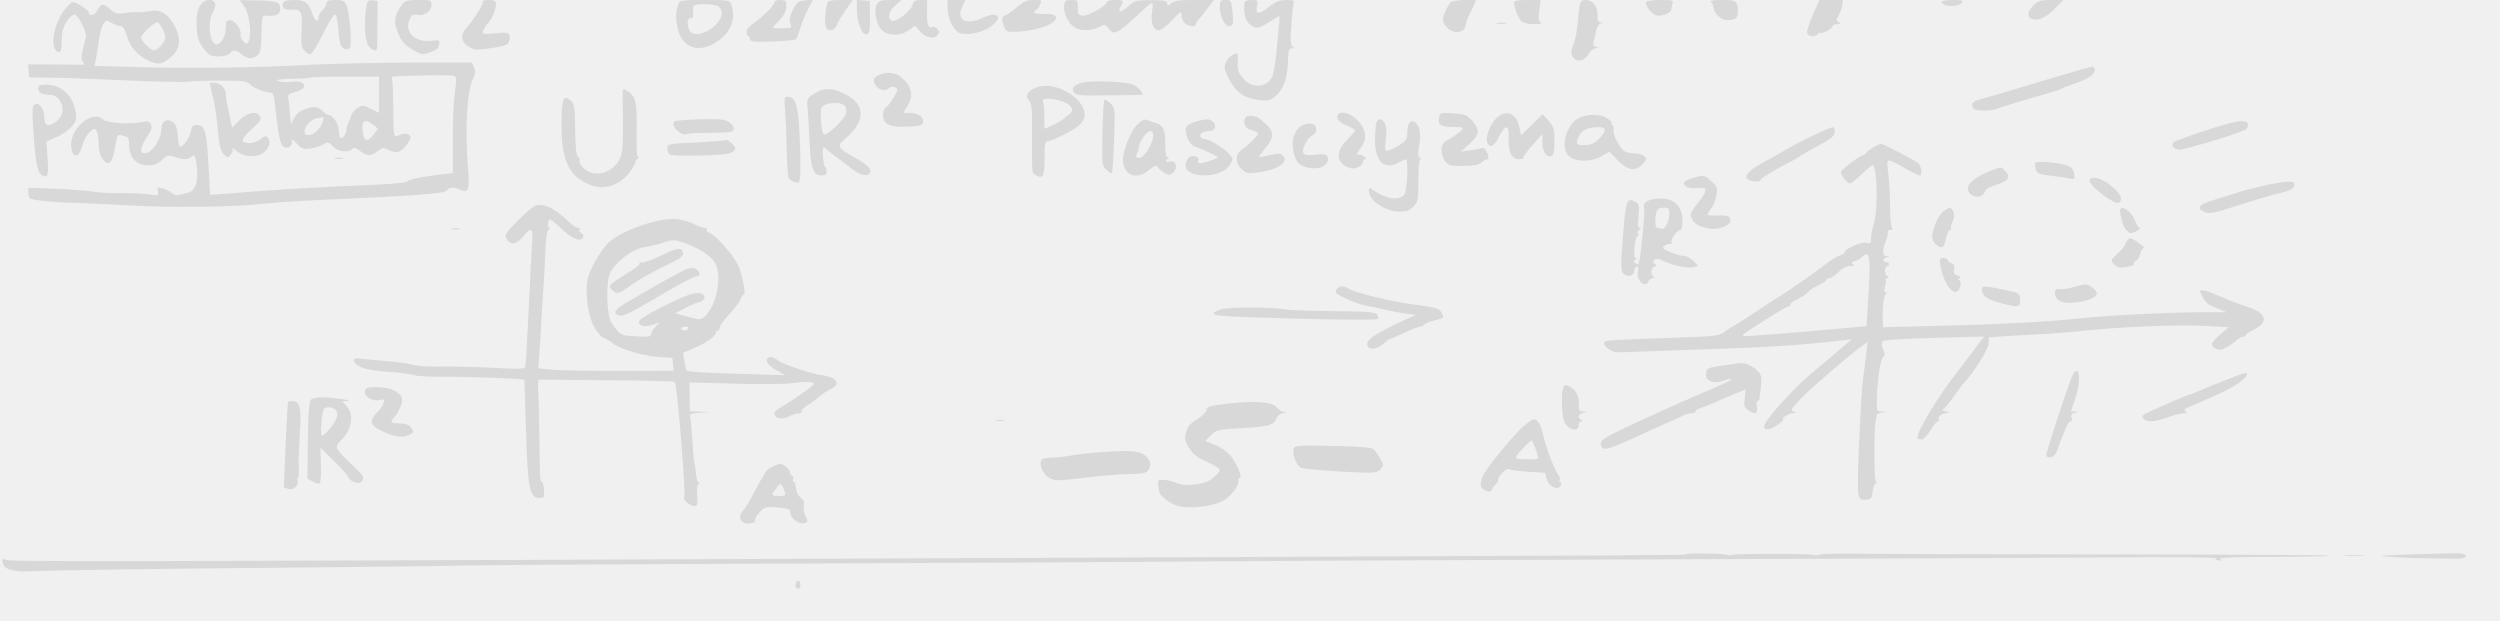
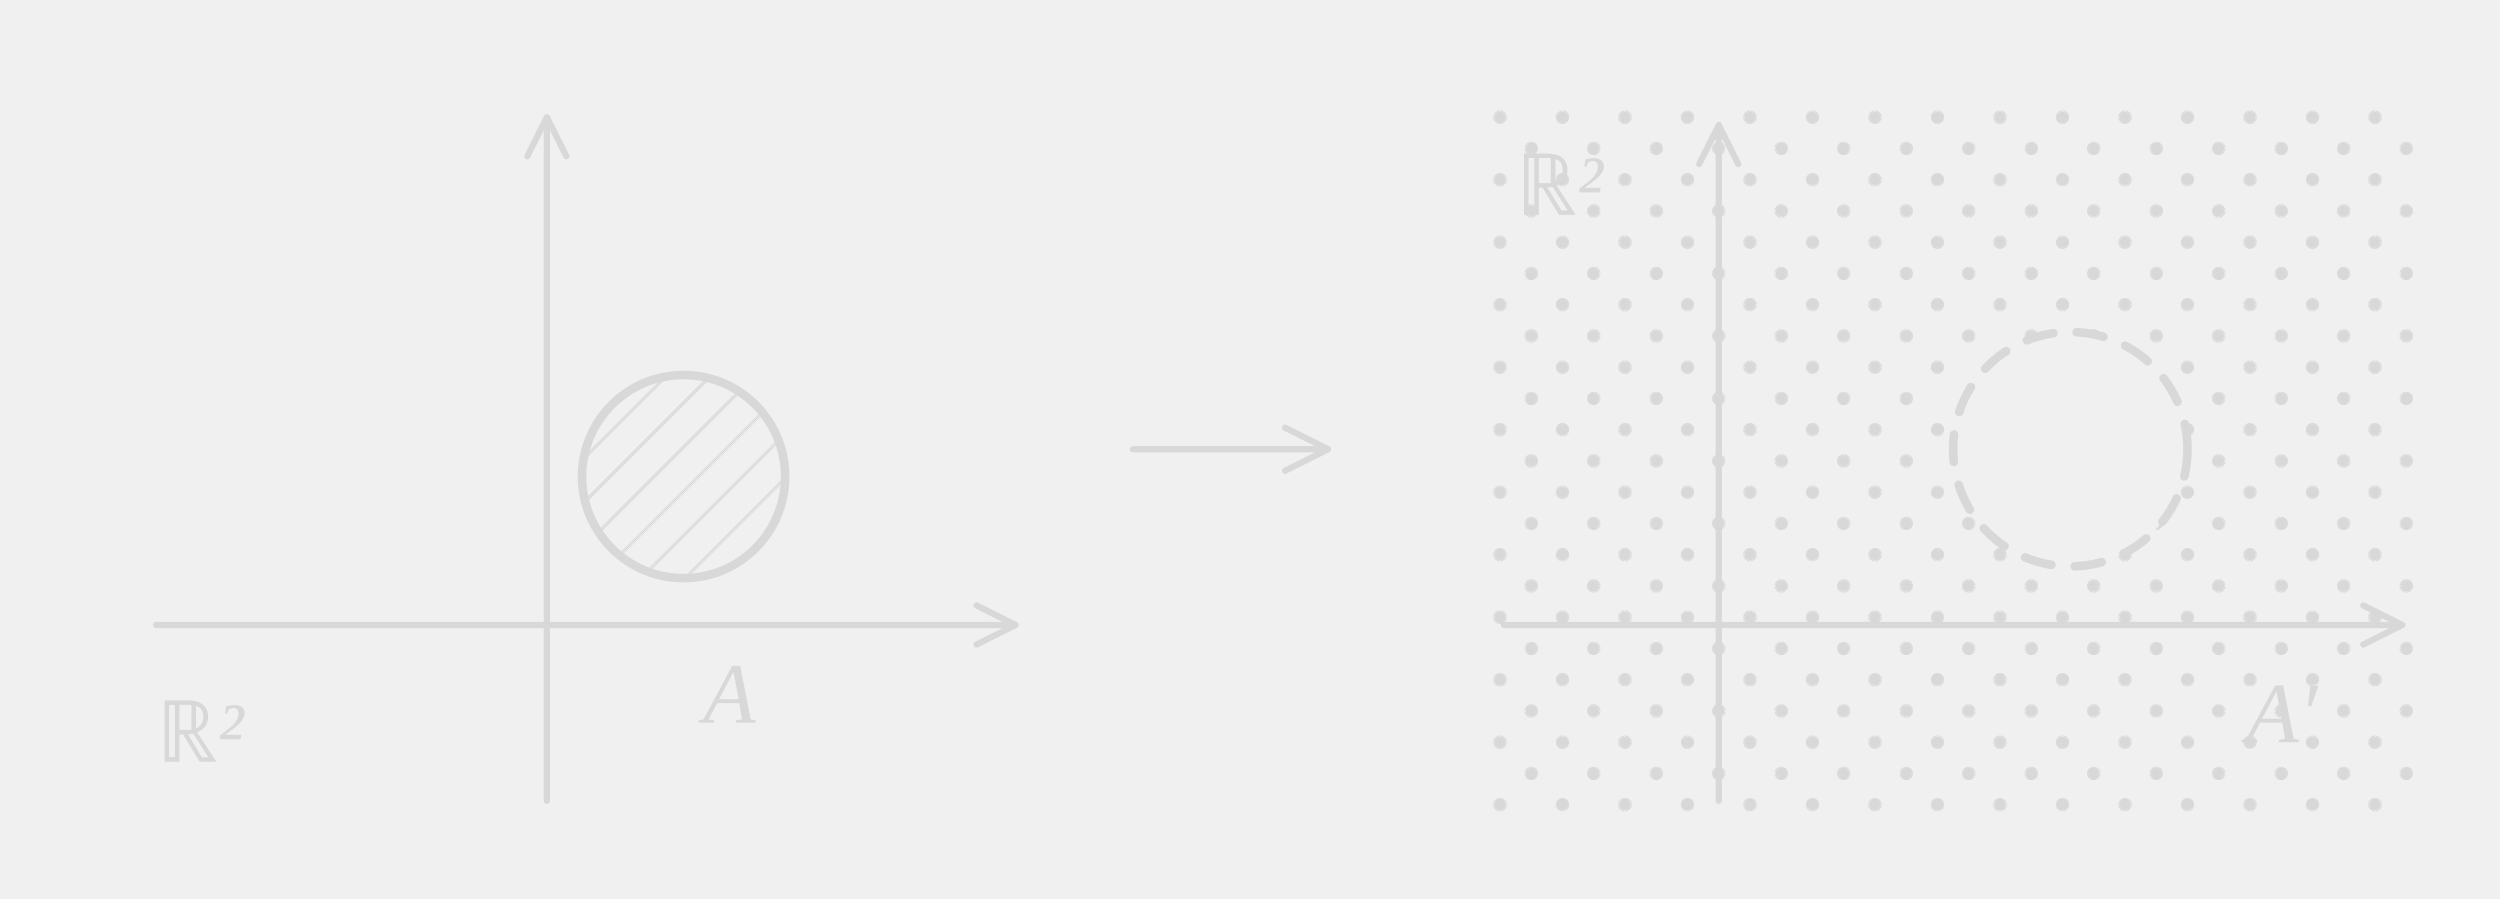
- <svg xmlns="http://www.w3.org/2000/svg" version="1.0" width="1240pt" height="308pt" viewBox="0 0 1240 308" preserveAspectRatio="xMidYMid meet">
-   <style>path{fill:#d8d8d8}@media(prefers-color-scheme:light){path{fill:#1a1a1a}}</style>
-   <g transform="translate(0,308) scale(0.1,-0.1)" class="ink" stroke="none">
-     <path d="M993 3053 c-12 -18 -18 -46 -18 -83 0 -71 9 -101 41 -139 21 -26 33 -31 69 -31 26 0 47 6 55 15 16 20 30 19 60 -5 30 -23 50 -25 75 -6 16 12 20 28 22 107 2 92 2 94 25 91 43 -5 68 7 68 32 0 36 -17 42 -113 44 l-88 1 23 -31 c25 -35 38 -142 21 -173 -9 -16 -11 -16 -27 1 -10 9 -15 25 -13 35 6 24 -29 69 -54 69 -15 0 -19 -7 -19 -38 0 -41 -23 -82 -46 -82 -34 0 -46 111 -18 160 10 15 14 35 11 44 -10 26 -54 20 -74 -11z" />
-     <path d="M1404 3065 c-9 -24 6 -36 42 -33 48 3 56 -13 50 -104 -4 -64 -2 -80 13 -99 10 -12 24 -20 32 -17 8 3 36 49 62 102 27 54 53 96 59 94 6 -2 12 -26 14 -53 7 -91 13 -112 35 -118 13 -3 22 0 26 10 9 23 -4 176 -18 206 -11 23 -18 27 -56 27 -32 0 -43 -4 -43 -15 0 -8 -9 -24 -20 -35 -11 -11 -20 -26 -20 -34 0 -31 -17 -23 -29 12 -21 59 -38 72 -93 72 -33 0 -50 -5 -54 -15z" />
-     <path d="M1818 3053 c-13 -74 -9 -172 8 -197 17 -27 43 -35 45 -13 0 6 1 62 1 122 l1 110 -25 3 c-21 3 -26 -2 -30 -25z" />
-     <path d="M1999 3063 c-45 -56 -50 -97 -19 -161 14 -28 35 -50 66 -68 45 -26 48 -27 88 -13 30 10 42 20 44 38 4 22 1 24 -35 19 -81 -11 -138 41 -113 102 11 27 17 31 40 26 35 -7 70 18 70 50 0 23 -3 24 -63 24 -49 0 -67 -4 -78 -17z" />
-     <path d="M2394 3071 c6 -9 -39 -81 -78 -126 -35 -38 -31 -73 11 -98 29 -16 38 -17 113 -5 70 11 82 16 86 35 10 39 -3 46 -72 38 -59 -6 -63 -5 -58 12 4 10 15 27 25 38 21 23 39 68 39 96 0 15 -7 19 -36 19 -19 0 -33 -4 -30 -9z" />
-     <path d="M3365 3061 c-14 -44 -15 -69 -4 -119 23 -113 127 -134 225 -45 48 43 63 105 39 166 -6 15 -22 17 -130 17 -113 0 -124 -2 -130 -19z m196 -11 c10 -6 19 -21 19 -33 0 -69 -131 -141 -160 -88 -15 30 -12 61 6 61 12 0 15 7 12 30 -2 16 0 32 6 34 21 9 98 6 117 -4z" />
-     <path d="M3840 3067 c0 -15 -59 -73 -107 -106 -19 -13 -31 -29 -30 -41 1 -11 5 -20 9 -20 4 0 8 -7 8 -15 0 -12 19 -14 111 -11 60 2 114 7 118 12 4 5 13 29 20 54 8 25 25 67 38 93 l25 48 -39 -3 c-34 -3 -40 -8 -60 -46 -16 -33 -20 -50 -13 -68 9 -23 8 -24 -42 -24 -51 0 -51 0 -32 19 40 39 54 62 54 91 0 27 -3 30 -30 30 -18 0 -30 -5 -30 -13z" />
-     <path d="M4107 3073 c-10 -16 -19 -102 -12 -122 9 -30 43 -27 56 6 5 15 26 49 45 75 l34 48 -59 0 c-33 0 -62 -3 -64 -7z" />
-     <path d="M4250 3032 c0 -57 24 -122 44 -122 19 0 22 13 21 95 l-1 70 -32 3 -32 3 0 -49z" />
-     <path d="M4349 3059 c-17 -32 -3 -102 26 -129 32 -30 93 -29 134 1 l30 22 21 -25 c25 -33 68 -44 88 -24 13 13 13 18 2 31 -7 9 -19 14 -26 11 -20 -8 -27 11 -26 75 l1 59 -33 0 c-28 0 -35 -5 -40 -25 -8 -30 -81 -86 -102 -78 -24 9 -16 50 17 77 l31 26 -56 0 c-46 0 -57 -4 -67 -21z" />
-     <path d="M4700 3040 c0 -43 22 -96 49 -118 27 -21 110 -10 159 22 74 50 45 85 -38 46 -80 -38 -130 -7 -96 60 l14 30 -44 0 -44 0 0 -40z" />
-     <path d="M5045 3045 c-22 -19 -48 -38 -59 -41 -14 -5 -17 -12 -12 -37 4 -17 12 -35 19 -40 17 -12 123 -1 179 18 87 30 89 71 3 66 -26 -1 -45 2 -45 9 0 5 4 10 8 10 5 0 14 11 20 25 11 25 11 25 -31 25 -34 0 -50 -7 -82 -35z" />
-     <path d="M5278 3053 c-4 -34 17 -82 46 -105 26 -22 88 -23 128 -2 28 15 31 14 45 -5 26 -38 42 -32 143 62 84 78 82 78 74 20 -7 -57 6 -93 35 -93 10 0 39 22 65 50 41 44 46 47 46 25 0 -13 7 -31 16 -39 16 -17 54 -22 54 -8 0 5 8 17 18 28 9 10 30 36 45 57 l28 37 -97 0 c-77 0 -101 -4 -116 -17 -16 -14 -18 -14 -18 0 0 13 -14 16 -80 16 -75 0 -82 -1 -115 -31 -38 -33 -54 -33 -36 0 16 30 15 32 -29 32 -22 0 -40 -5 -40 -10 0 -18 -94 -71 -120 -68 -22 3 -25 8 -24 41 1 35 0 37 -32 37 -28 0 -33 -4 -36 -27z" />
-     <path d="M6050 3045 c0 -43 25 -95 45 -95 21 0 24 12 18 73 -6 55 -7 57 -34 57 -26 0 -29 -3 -29 -35z" />
-     <path d="M6177 3073 c-10 -9 -8 -58 3 -87 5 -15 21 -31 35 -38 21 -10 32 -7 76 20 27 18 52 32 54 32 2 0 2 -19 -1 -42 -2 -24 -8 -86 -13 -138 -5 -52 -15 -107 -21 -121 -25 -56 -101 -59 -145 -7 -25 29 -29 46 -25 101 1 26 0 27 -24 16 -13 -6 -30 -24 -36 -39 -10 -24 -8 -35 13 -76 36 -72 79 -102 155 -111 39 -4 52 -1 75 17 43 34 65 95 66 188 1 42 4 52 19 52 13 0 14 2 3 9 -10 7 -12 28 -6 102 3 52 9 102 11 112 5 14 -1 17 -36 17 -32 0 -52 -8 -87 -35 -51 -39 -67 -37 -58 6 6 27 4 29 -23 29 -16 0 -32 -3 -35 -7z" />
-     <path d="M7193 3068 c-44 -72 -46 -98 -10 -130 34 -30 87 -18 87 20 0 8 11 36 25 64 14 27 25 52 25 54 0 11 -120 3 -127 -8z" />
-     <path d="M7510 3066 c0 -25 23 -81 38 -93 9 -7 36 -13 61 -13 30 0 41 3 32 9 -10 6 -11 21 -6 60 l7 51 -66 0 c-49 0 -66 -4 -66 -14z" />
-     <path d="M7836 3058 c-3 -13 -7 -53 -10 -89 -3 -36 -12 -84 -21 -107 -13 -31 -14 -45 -5 -61 17 -32 57 -27 78 9 9 16 26 30 37 31 18 1 18 2 2 6 -14 4 -17 11 -13 26 4 12 9 36 13 54 3 18 13 34 22 36 15 4 15 5 -1 6 -12 1 -16 10 -15 39 2 42 -22 72 -59 72 -16 0 -25 -7 -28 -22z" />
-     <path d="M8165 3070 c-9 -14 26 -59 50 -66 28 -7 75 12 75 30 0 8 3 21 6 30 5 14 -4 16 -59 16 -36 0 -69 -4 -72 -10z" />
-     <path d="M8488 3068 c7 -7 12 -20 12 -30 0 -24 39 -58 66 -58 39 0 54 11 54 40 0 55 -7 60 -78 60 -51 0 -63 -3 -54 -12z" />
-     <path d="M8991 3005 c-18 -41 -31 -82 -27 -90 7 -18 37 -20 54 -3 7 7 12 9 12 5 0 -4 14 -1 30 8 17 9 30 20 30 25 0 6 10 10 23 10 18 0 19 2 7 10 -13 8 -13 13 -1 31 7 12 15 35 18 51 l4 28 -59 0 -58 0 -33 -75z" />
-     <path d="M9630 3071 c0 -24 81 -29 100 -6 11 13 5 15 -44 15 -31 0 -56 -4 -56 -9z" />
-     <path d="M10086 3054 c-33 -34 -34 -62 -2 -70 30 -7 71 14 115 60 l35 36 -61 0 c-52 0 -64 -4 -87 -26z" />
-     <path d="M322 3034 c-58 -71 -78 -203 -31 -212 11 -2 14 10 15 55 0 44 6 67 24 96 14 20 32 36 40 35 20 -4 61 -87 56 -113 -3 -11 -10 -40 -16 -64 -8 -32 -8 -47 1 -57 6 -8 8 -14 3 -15 -5 0 -69 0 -142 1 l-133 1 3 -32 3 -33 100 -1 c55 0 219 -7 364 -13 146 -7 292 -10 325 -7 34 3 112 6 175 5 100 0 117 -3 133 -20 16 -17 75 -40 105 -40 7 0 14 -23 17 -57 15 -146 25 -198 42 -210 22 -16 48 2 41 29 -4 12 4 8 24 -13 27 -29 33 -31 72 -25 23 4 52 13 63 21 19 12 24 11 45 -11 24 -26 76 -33 96 -13 9 9 19 6 39 -10 33 -26 54 -27 87 -1 24 19 29 20 55 6 39 -20 63 -12 92 30 20 30 21 37 9 45 -14 9 -28 8 -61 -6 -15 -6 -17 6 -17 135 -1 78 -4 146 -7 151 -7 11 -8 11 161 15 77 2 145 0 151 -4 8 -5 8 -29 0 -82 -6 -41 -11 -148 -10 -237 l0 -162 -55 -6 c-97 -11 -165 -25 -171 -35 -3 -5 -64 -12 -135 -15 -234 -10 -508 -25 -630 -35 -66 -6 -141 -12 -167 -13 l-46 -4 -6 111 c-10 204 -18 236 -61 236 -18 0 -24 -7 -29 -33 -7 -35 -41 -81 -55 -73 -4 3 -8 27 -9 53 -2 35 -8 53 -23 65 -29 25 -59 8 -59 -33 0 -51 -47 -119 -82 -119 -27 0 -22 30 11 81 23 34 27 47 19 62 -8 15 -16 18 -41 12 -60 -13 -176 -6 -195 12 -57 54 -174 -53 -158 -142 10 -53 39 -47 54 12 11 41 42 83 62 83 11 0 20 -38 20 -85 0 -46 29 -91 52 -82 8 3 19 25 23 49 18 98 15 93 50 84 21 -5 25 -12 25 -41 0 -66 35 -104 95 -105 30 0 48 7 69 27 26 24 31 25 60 15 41 -15 69 -15 84 0 17 17 23 7 29 -56 7 -70 -9 -114 -46 -122 -14 -3 -34 -8 -44 -11 -10 -3 -26 2 -35 10 -9 9 -30 19 -46 23 -27 6 -29 5 -23 -15 5 -22 4 -22 -46 -15 -29 4 -90 7 -137 6 -47 -1 -110 2 -140 8 -30 5 -115 11 -187 14 l-133 5 0 -24 c0 -13 4 -26 8 -29 16 -9 110 -19 207 -22 55 -1 188 -7 295 -13 199 -12 525 -8 653 8 40 5 185 15 322 21 451 20 579 30 591 45 14 18 34 19 69 3 38 -17 45 1 37 97 -16 206 -7 388 24 453 12 27 14 40 5 58 l-11 24 -302 0 c-167 -1 -391 -6 -498 -11 -264 -15 -590 -19 -853 -12 l-219 6 6 26 c4 14 10 56 15 94 5 37 15 75 22 85 7 9 14 18 15 20 0 1 14 -4 30 -13 16 -8 36 -15 44 -15 10 0 20 -16 28 -44 15 -56 51 -99 107 -126 50 -24 69 -21 114 18 43 37 50 86 21 146 -30 62 -70 90 -118 82 -33 -6 -57 -8 -94 -6 -7 0 -29 -3 -48 -6 -29 -5 -40 -1 -64 21 -33 30 -46 29 -64 -8 -12 -24 -42 -29 -42 -7 0 10 -63 50 -78 50 -6 0 -24 -16 -40 -36z m483 -94 c8 -16 15 -37 15 -46 0 -21 -38 -64 -56 -64 -17 0 -64 47 -64 64 0 15 65 76 80 76 5 0 16 -13 25 -30z m1075 -330 l0 -90 -41 20 c-38 20 -42 20 -65 5 -14 -9 -27 -24 -30 -33 -3 -9 -11 -28 -17 -42 -6 -14 -10 -29 -9 -33 4 -15 -19 -48 -29 -42 -5 4 -9 21 -9 40 0 32 -30 75 -52 75 -4 0 -17 9 -28 20 -24 24 -48 25 -96 5 -22 -9 -39 -26 -48 -46 -13 -31 -13 -31 -18 32 -3 35 -7 70 -9 78 -3 10 9 18 34 24 72 18 56 62 -18 51 -22 -3 -51 -1 -64 4 -18 6 -1 9 65 11 48 1 90 4 93 6 2 3 80 5 173 5 l168 0 0 -90z m-282 -140 c-11 -33 -43 -60 -70 -60 -42 0 -3 75 42 83 14 2 28 5 32 6 4 0 2 -13 -4 -29z m253 -9 l24 -19 -21 -29 c-29 -38 -48 -36 -54 7 -10 62 7 76 51 41z" />
-     <path d="M7428 2963 c12 -2 30 -2 40 0 9 3 -1 5 -23 4 -22 0 -30 -2 -17 -4z" />
-     <path d="M10215 2704 c-214 -65 -301 -91 -373 -111 -53 -14 -62 -20 -60 -38 2 -16 12 -21 47 -23 24 -2 56 1 70 7 24 9 178 56 276 83 22 7 45 15 50 18 6 4 28 13 50 20 72 23 115 49 115 70 0 11 -6 20 -12 19 -7 0 -80 -20 -163 -45z" />
-     <path d="M4364 2710 c-30 -12 -37 -26 -24 -49 13 -24 48 -37 63 -22 17 17 47 13 47 -6 0 -16 -47 -85 -62 -91 -4 -2 -8 -17 -8 -33 0 -45 33 -61 121 -57 64 3 74 6 77 22 5 26 -24 46 -65 46 l-33 0 20 33 c33 53 24 97 -29 143 -27 24 -69 30 -107 14z" />
-     <path d="M5372 2671 c-46 -12 -60 -27 -46 -49 10 -15 29 -17 170 -15 87 1 162 2 167 3 15 0 -17 39 -42 50 -32 15 -205 22 -249 11z" />
-     <path d="M1040 2665 c0 -2 7 -30 15 -62 9 -32 20 -105 25 -163 8 -84 14 -108 30 -125 21 -20 21 -20 35 -1 8 10 12 24 8 30 -3 6 6 0 20 -13 34 -31 106 -34 137 -6 26 24 34 53 20 70 -11 13 -16 12 -37 -5 -28 -22 -78 -27 -89 -9 -4 7 14 31 44 58 42 38 50 49 41 64 -17 29 -59 21 -101 -19 l-37 -37 -6 29 c-3 16 -10 48 -15 72 -6 23 -10 53 -10 66 0 28 -29 56 -58 56 -12 0 -22 -2 -22 -5z" />
-     <path d="M190 2641 c0 -21 19 -31 56 -31 61 0 88 -90 38 -129 -43 -34 -64 -28 -64 17 0 44 -26 77 -49 63 -11 -7 -12 -30 -7 -107 11 -171 20 -225 40 -240 32 -23 39 -6 32 81 l-6 83 49 21 c27 11 61 35 76 53 23 27 26 38 20 72 -12 81 -71 136 -144 136 -34 0 -41 -3 -41 -19z" />
-     <path d="M5142 2647 c-45 -17 -59 -43 -38 -66 14 -15 16 -43 15 -172 -1 -199 -2 -187 22 -200 33 -17 40 0 40 90 0 64 3 81 14 81 24 0 129 52 158 79 16 15 27 35 27 51 0 86 -148 170 -238 137z m133 -72 c44 -18 55 -43 29 -62 -10 -7 -27 -20 -36 -28 -10 -8 -34 -21 -53 -29 l-35 -15 0 59 c0 32 -3 65 -6 74 -5 13 1 16 30 16 20 0 52 -7 71 -15z" />
-     <path d="M3089 2629 c-1 -8 -1 -77 1 -154 1 -106 -2 -149 -13 -176 -32 -77 -127 -105 -181 -54 -16 14 -25 32 -22 40 2 7 0 15 -7 18 -8 2 -13 43 -14 133 -2 119 -4 130 -24 147 -36 29 -43 8 -44 -121 0 -183 38 -260 148 -301 69 -26 148 3 196 73 18 25 28 46 24 46 -4 0 -1 5 7 10 8 5 11 10 5 10 -6 0 -9 49 -7 132 2 142 -4 168 -45 196 -19 12 -23 12 -24 1z" />
-     <path d="M4075 2633 c-11 -3 -32 -14 -48 -25 -23 -17 -26 -25 -22 -56 2 -20 7 -95 10 -167 6 -142 17 -175 60 -175 18 0 25 5 25 19 0 11 -4 22 -9 25 -8 5 -14 96 -6 96 2 0 10 -6 17 -12 7 -7 34 -29 61 -48 26 -19 57 -43 69 -53 28 -22 67 -32 79 -20 18 18 -3 43 -66 78 -93 52 -97 60 -52 98 103 87 101 171 -5 222 -51 24 -72 28 -113 18z m115 -78 c7 -8 10 -25 6 -38 -7 -29 -92 -110 -109 -104 -7 2 -13 30 -15 70 -3 62 -1 68 20 77 36 14 84 12 98 -5z" />
-     <path d="M3894 2533 c3 -38 7 -124 8 -193 1 -69 5 -132 10 -141 8 -18 45 -32 52 -20 8 12 8 120 1 250 -7 131 -20 170 -59 171 -16 0 -17 -6 -12 -67z" />
-     <path d="M5477 2583 c-3 -5 -7 -79 -9 -166 -3 -150 -2 -157 19 -179 12 -12 25 -19 28 -16 3 3 8 77 11 165 5 158 5 159 -20 182 -13 12 -26 19 -29 14z" />
-     <path d="M6636 2511 c-12 -18 6 -39 45 -54 21 -8 39 -19 39 -24 0 -5 -18 -26 -40 -48 -59 -60 -52 -118 17 -139 24 -8 63 12 63 31 0 7 5 13 12 13 6 0 3 6 -7 14 -11 8 -23 12 -27 10 -14 -9 -8 6 13 36 28 37 27 72 -2 115 -32 46 -97 73 -113 46z" />
-     <path d="M7138 2497 c-7 -37 8 -47 70 -47 48 0 53 -2 42 -16 -8 -8 -33 -27 -57 -41 -37 -21 -43 -30 -43 -58 0 -18 8 -43 19 -56 16 -20 27 -23 90 -22 51 1 78 6 90 17 10 9 22 16 28 16 8 0 8 9 0 30 -6 17 -17 28 -23 26 -6 -2 -33 -8 -60 -11 l-49 -7 43 37 c50 44 54 72 13 117 -25 28 -35 32 -93 36 -63 4 -65 3 -70 -21z" />
-     <path d="M7420 2492 c-29 -29 -53 -93 -44 -117 13 -32 34 -23 57 23 35 69 53 67 50 -6 -2 -69 15 -102 53 -102 14 0 23 4 20 8 -2 4 18 32 45 62 l49 55 0 -42 c0 -45 21 -76 45 -67 11 5 15 23 15 74 0 60 -3 71 -29 101 l-30 33 -52 -52 c-28 -29 -53 -52 -54 -52 -1 0 -5 15 -8 34 -12 75 -67 97 -117 48z" />
-     <path d="M6180 2500 c-6 -4 -10 -18 -8 -31 2 -17 12 -27 36 -34 17 -5 32 -13 32 -17 0 -10 -47 -57 -78 -78 -35 -23 -38 -65 -6 -96 23 -24 31 -26 78 -20 99 11 162 52 130 84 -11 11 -24 12 -65 3 -27 -6 -52 -11 -55 -11 -3 0 11 19 30 42 47 55 47 86 1 127 -20 17 -39 31 -43 32 -4 0 -14 2 -23 4 -9 1 -22 -1 -29 -5z" />
-     <path d="M7820 2488 c-48 -33 -75 -121 -50 -167 24 -45 116 -51 181 -12 l32 19 31 -33 c57 -61 93 -69 132 -30 22 22 23 27 10 40 -8 8 -32 15 -54 15 -25 0 -45 6 -54 18 -25 27 -50 83 -45 97 3 7 0 18 -6 24 -6 6 -7 11 -3 11 5 0 -3 9 -17 20 -36 28 -113 27 -157 -2z m140 -54 c0 -9 -14 -29 -31 -45 -23 -22 -41 -29 -70 -29 -42 0 -45 5 -28 44 14 30 43 44 92 45 27 1 37 -3 37 -15z" />
-     <path d="M3343 2477 c-16 -25 41 -78 68 -61 5 3 52 5 104 5 52 0 102 2 110 5 23 9 18 30 -11 49 -21 14 -46 16 -146 13 -66 -2 -122 -6 -125 -11z" />
-     <path d="M5642 2463 c-33 -32 -72 -128 -72 -176 0 -77 68 -103 130 -50 28 23 34 25 44 12 6 -9 21 -21 34 -28 20 -11 27 -10 42 4 21 19 15 57 -9 54 -29 -3 -36 1 -21 11 10 6 11 10 3 10 -9 0 -13 20 -13 68 0 72 -11 93 -55 104 -11 3 -28 9 -37 13 -12 5 -26 -2 -46 -22z m78 -53 c0 -46 -51 -123 -76 -113 -10 4 -11 10 -4 23 6 10 10 26 10 35 0 23 38 75 56 75 8 0 14 -9 14 -20z" />
-     <path d="M5955 2483 c-46 -10 -75 -26 -75 -43 0 -35 22 -79 43 -86 37 -11 117 -49 117 -55 0 -6 -70 -29 -90 -29 -7 0 -10 7 -7 14 8 21 -30 31 -48 12 -8 -8 -15 -24 -15 -35 0 -69 178 -68 220 1 18 30 18 30 -3 54 -25 29 -99 74 -121 74 -21 0 -31 21 -15 31 8 5 24 9 37 9 28 0 39 25 19 45 -16 15 -25 16 -62 8z" />
-     <path d="M6826 2468 c-3 -13 -6 -52 -6 -86 0 -105 48 -148 120 -107 14 8 28 14 33 15 13 0 8 -155 -7 -175 -23 -32 -94 -22 -153 21 -22 16 -23 15 -23 -4 0 -47 82 -102 153 -102 34 0 49 6 68 26 22 24 24 33 24 130 0 62 4 104 10 104 6 0 4 4 -3 8 -9 6 -10 21 -3 59 11 58 3 102 -22 117 -23 14 -37 -6 -37 -54 0 -28 -6 -39 -33 -56 -18 -12 -43 -25 -56 -29 -23 -7 -23 -7 -17 54 4 41 3 67 -6 81 -17 26 -34 25 -42 -2z" />
-     <path d="M11060 2469 c-81 -21 -266 -84 -277 -93 -18 -16 0 -38 29 -38 21 0 222 58 283 82 11 5 28 11 38 14 9 3 17 15 17 26 0 22 -28 25 -90 9z" />
-     <path d="M6463 2460 c-48 -20 -66 -97 -38 -163 12 -29 23 -38 56 -47 63 -17 119 12 103 54 -4 11 -18 13 -60 9 -43 -5 -55 -3 -60 10 -7 20 21 74 47 87 13 7 19 19 17 33 -3 24 -30 31 -65 17z" />
-     <path d="M9060 2438 c-99 -44 -144 -67 -205 -102 -38 -23 -87 -50 -108 -61 -62 -33 -91 -60 -84 -78 7 -17 62 -24 69 -9 3 9 84 58 143 87 22 11 42 22 45 25 7 7 52 33 123 71 44 25 57 37 57 55 0 27 -4 28 -40 12z" />
-     <path d="M3598 2385 c-2 -3 -63 -7 -134 -11 -151 -7 -154 -7 -154 -33 0 -11 6 -23 13 -28 15 -9 254 -5 293 6 16 4 30 14 31 22 3 14 -40 52 -49 44z" />
-     <path d="M9295 2352 c-16 -10 -34 -23 -38 -29 -4 -7 -12 -13 -18 -13 -12 0 -108 -73 -108 -83 -1 -15 31 -57 44 -57 7 0 33 20 58 45 26 25 51 45 55 45 23 0 28 -216 7 -286 -8 -27 -15 -61 -15 -77 0 -24 -3 -27 -24 -21 -24 6 -106 -30 -106 -47 0 -4 -8 -10 -17 -13 -24 -9 -59 -30 -80 -48 -10 -8 -42 -32 -70 -52 -29 -20 -75 -52 -103 -71 -27 -19 -51 -35 -53 -35 -2 0 -54 -34 -116 -75 -62 -41 -115 -75 -118 -75 -2 0 -19 -11 -36 -24 -31 -22 -42 -24 -252 -31 -336 -12 -336 -12 -347 -23 -6 -6 0 -17 18 -31 25 -20 36 -21 133 -16 58 2 234 9 391 14 258 8 416 18 614 40 l69 8 -29 -26 c-31 -26 -97 -83 -169 -143 -100 -84 -235 -236 -235 -264 0 -22 33 -16 70 11 19 14 30 25 26 25 -19 0 25 30 46 31 20 0 21 1 4 8 -16 6 -12 13 30 58 51 53 246 222 303 262 l34 24 -8 -69 c-4 -38 -9 -78 -11 -88 -8 -42 -14 -143 -24 -371 -10 -257 -10 -258 40 -253 21 3 26 9 28 38 2 19 9 38 15 42 7 4 8 8 2 8 -10 0 -11 263 -1 305 2 11 5 23 5 27 1 4 11 9 24 11 l22 4 -22 2 c-25 1 -26 3 -23 76 3 90 18 188 31 195 7 5 9 15 4 26 -12 28 -14 40 -6 51 3 7 105 13 254 17 l248 7 -70 -93 c-39 -51 -74 -97 -78 -103 -77 -96 -183 -273 -183 -305 0 -5 9 -10 19 -10 12 0 29 17 45 45 15 25 32 45 38 45 6 0 8 3 5 7 -11 10 14 33 37 34 19 1 18 2 -4 9 -14 4 -20 8 -14 9 6 1 28 26 50 58 21 31 45 62 52 70 46 46 125 171 126 199 l1 31 105 7 c58 3 146 8 195 11 50 3 115 9 145 12 171 20 490 34 620 27 l125 -7 -43 -36 c-47 -41 -51 -55 -22 -71 22 -12 56 2 99 39 13 12 30 21 38 21 7 0 13 4 13 8 0 5 18 17 40 28 72 34 63 79 -22 108 -29 10 -63 22 -75 27 -13 5 -33 13 -45 18 -13 5 -39 16 -60 25 -38 17 -72 21 -66 9 26 -55 35 -63 82 -81 l51 -21 -146 0 c-164 -1 -457 -16 -594 -31 -153 -17 -398 -29 -687 -36 l-278 -7 -1 34 c-3 61 3 114 13 127 7 8 7 12 0 12 -7 0 -8 10 -2 30 5 17 6 30 2 30 -4 0 0 5 8 10 10 6 11 10 3 10 -7 0 -13 11 -13 25 0 14 5 25 10 25 6 0 10 5 10 10 0 6 -7 10 -15 10 -21 0 -19 18 3 23 16 4 16 5 0 6 -22 1 -23 29 -5 74 8 18 12 38 10 45 -3 6 3 12 14 12 10 0 14 4 8 8 -5 4 -10 50 -10 102 0 52 -4 128 -9 168 -10 84 -14 82 87 25 33 -18 63 -33 68 -33 16 0 10 46 -8 62 -14 12 -160 88 -183 95 -3 0 -18 -6 -35 -15z m-22 -618 c-1 -43 -5 -122 -9 -175 l-6 -97 -127 -11 c-163 -15 -327 -29 -421 -35 -72 -6 -74 -5 -54 12 12 9 35 25 50 34 16 10 58 36 93 58 34 22 67 40 72 40 5 0 9 5 9 10 0 6 17 18 38 28 20 9 42 24 49 32 6 9 30 25 52 35 22 11 41 23 41 28 0 4 6 7 14 7 8 0 28 14 44 30 19 19 41 30 59 30 20 0 24 3 14 9 -11 7 -8 10 10 16 13 4 29 14 37 22 28 28 37 9 35 -73z" />
-     <path d="M1663 2293 c9 -2 25 -2 35 0 9 3 1 5 -18 5 -19 0 -27 -2 -17 -5z" />
-     <path d="M10096 2272 c-3 -5 -2 -18 1 -30 6 -23 19 -28 93 -36 25 -2 58 -7 73 -11 27 -7 28 -6 25 21 -2 19 -12 33 -28 41 -32 15 -156 27 -164 15z" />
-     <path d="M9900 2243 c-81 -27 -140 -68 -140 -96 0 -45 71 -60 85 -18 3 12 26 25 60 36 59 18 70 38 39 69 -16 17 -20 18 -44 9z" />
-     <path d="M8400 2198 c-48 -13 -59 -26 -37 -43 11 -8 33 -11 58 -8 52 7 51 -9 -1 -76 -36 -45 -39 -54 -29 -74 15 -28 25 -35 72 -48 61 -16 138 17 117 51 -6 9 -24 13 -59 11 -28 -1 -51 1 -51 4 0 4 8 19 19 33 10 15 21 44 25 65 6 34 4 41 -25 67 -34 32 -37 33 -89 18z" />
-     <path d="M10365 2189 c-14 -22 122 -128 145 -114 22 13 8 45 -33 79 -48 40 -100 56 -112 35z" />
-     <path d="M11260 2166 c-36 -7 -96 -22 -135 -33 -38 -12 -103 -32 -142 -44 -78 -23 -91 -41 -48 -61 22 -10 47 -5 168 34 78 25 167 51 197 58 60 14 80 25 80 46 0 17 -29 17 -120 0z" />
-     <path d="M8205 2093 c-37 -6 -58 -22 -51 -40 3 -7 1 -59 -5 -116 -17 -174 -18 -175 -39 -162 -9 6 -9 10 1 16 10 6 10 9 2 9 -14 0 -6 103 9 108 4 2 5 8 2 14 -4 6 0 14 7 19 10 6 10 9 2 9 -9 0 -11 16 -6 59 5 52 3 60 -15 70 -43 23 -48 10 -62 -169 -11 -139 -11 -172 0 -185 18 -22 55 -15 55 9 0 11 6 21 12 23 9 3 11 -4 7 -25 -9 -43 38 -85 52 -47 4 8 14 15 23 16 10 0 11 2 4 6 -18 7 -16 42 3 50 12 5 13 7 2 14 -21 13 5 33 28 21 46 -24 132 -45 159 -38 l28 7 -23 25 c-13 13 -33 24 -44 24 -12 0 -42 8 -68 18 -37 14 -45 21 -36 30 7 7 21 12 33 13 11 0 14 3 8 6 -15 5 24 63 42 63 7 0 11 19 10 50 -2 78 -53 116 -140 103z m75 -71 c0 -39 -22 -83 -38 -77 -8 3 -18 5 -23 5 -10 0 -12 44 -3 78 5 16 14 22 35 22 25 0 29 -4 29 -28z" />
-     <path d="M2654 2059 c-11 -4 -50 -37 -87 -74 -54 -56 -65 -71 -57 -86 20 -36 50 -34 82 5 47 57 54 49 46 -51 -3 -49 -11 -198 -17 -333 -6 -135 -13 -251 -16 -259 -5 -12 -31 -13 -163 -5 -86 4 -200 7 -252 6 -52 -2 -115 2 -140 8 -25 7 -90 16 -145 20 -55 5 -111 10 -125 12 -38 5 -31 -24 10 -43 20 -10 75 -19 130 -23 52 -3 111 -11 130 -16 19 -6 89 -10 155 -9 92 2 390 -9 396 -15 1 -1 4 -116 8 -256 9 -285 18 -330 67 -330 23 0 25 3 22 40 -1 22 -5 40 -9 40 -11 0 -11 9 -14 235 -1 110 -4 205 -5 210 -1 6 -2 22 -1 36 l1 26 336 -3 c185 -1 338 -5 341 -8 12 -11 56 -565 47 -575 -8 -9 30 -41 48 -41 18 0 19 6 16 55 -2 32 1 55 7 55 6 0 6 3 -1 8 -5 4 -11 25 -12 46 -2 22 -5 43 -7 46 -3 4 -7 52 -10 106 -4 55 -8 109 -11 121 -4 20 0 22 48 26 l53 3 -52 2 -51 2 -1 72 -1 71 228 -6 c139 -4 253 -3 291 4 35 5 72 7 84 3 20 -6 20 -7 -4 -26 -30 -24 -127 -89 -154 -103 -54 -29 -9 -68 47 -41 17 9 40 16 50 16 11 0 17 4 14 9 -4 5 11 20 31 32 21 13 49 33 62 46 14 12 38 27 53 34 38 16 36 44 -3 58 -18 6 -39 11 -47 11 -31 0 -187 53 -211 71 -27 21 -47 24 -56 9 -9 -15 11 -37 54 -61 l36 -20 -205 6 c-181 5 -280 11 -286 18 -1 1 -5 21 -9 44 l-7 43 49 21 c62 26 113 61 113 77 0 6 5 12 10 12 6 0 10 7 10 16 0 8 22 39 49 67 27 29 52 62 55 75 4 12 11 22 15 22 12 0 -7 98 -28 145 -21 46 -113 151 -142 160 -10 4 -17 11 -14 16 4 5 -1 9 -10 9 -9 0 -32 8 -53 19 -20 10 -57 21 -82 24 -84 11 -272 -53 -340 -115 -32 -30 -84 -114 -100 -163 -21 -63 -8 -190 25 -252 15 -30 37 -55 49 -59 11 -3 30 -14 41 -24 34 -29 146 -64 225 -70 l75 -5 3 -32 3 -32 -263 -1 c-145 0 -296 3 -336 6 l-72 7 4 61 c3 34 8 111 11 171 4 61 9 142 11 180 3 39 7 115 9 169 2 62 8 102 15 106 7 4 8 9 3 11 -5 2 -7 14 -4 26 6 22 9 20 61 -27 58 -55 97 -71 111 -49 5 9 3 17 -7 22 -8 5 -12 12 -9 18 4 5 0 9 -8 9 -8 0 -27 12 -43 28 -76 72 -128 97 -170 81z m754 -189 c76 -29 128 -67 143 -103 30 -70 1 -203 -54 -255 -22 -20 -23 -20 -85 -3 l-64 17 52 27 c29 15 58 27 65 27 7 0 18 6 24 14 9 10 8 16 -4 26 -20 17 -71 2 -170 -47 -133 -67 -157 -84 -143 -100 12 -15 43 -14 83 2 18 7 18 6 -2 -14 -13 -12 -23 -29 -23 -37 0 -14 -12 -16 -75 -12 -77 4 -78 4 -121 65 -25 35 -30 202 -8 248 26 56 113 122 173 130 27 4 66 13 87 20 52 19 60 18 122 -5z m7 -420 c-3 -5 -13 -10 -21 -10 -8 0 -14 5 -14 10 0 6 9 10 21 10 11 0 17 -4 14 -10z" />
-     <path d="M3276 1811 c-44 -21 -86 -36 -94 -33 -9 3 -13 1 -9 -5 3 -5 -29 -30 -71 -54 -42 -25 -77 -51 -77 -58 0 -8 9 -20 21 -27 18 -13 26 -10 80 29 32 24 105 65 162 93 84 40 102 53 100 69 -5 31 -27 28 -112 -14z" />
-     <path d="M3365 1725 c-64 -33 -119 -65 -198 -111 -27 -16 -57 -34 -67 -39 -53 -31 -62 -52 -27 -60 16 -4 53 12 132 59 155 92 237 136 252 136 21 0 15 26 -9 37 -19 8 -35 4 -83 -22z" />
-     <path d="M9642 2034 c-23 -16 -49 -67 -57 -115 -4 -20 1 -35 16 -50 28 -28 42 -20 52 29 4 23 13 42 19 42 6 0 9 3 5 6 -3 4 0 18 7 33 9 17 11 34 5 49 -10 26 -17 27 -47 6z" />
-     <path d="M10517 2043 c-4 -9 -3 -14 8 -60 4 -18 15 -39 25 -48 17 -15 21 -15 47 -1 15 8 23 15 16 16 -6 0 -17 15 -23 34 -13 40 -62 79 -73 59z" />
-     <path d="M2243 1943 c9 -2 25 -2 35 0 9 3 1 5 -18 5 -19 0 -27 -2 -17 -5z" />
-     <path d="M10555 1892 c-5 -4 -11 -14 -13 -22 -2 -8 -19 -30 -39 -48 -36 -33 -36 -34 -16 -53 16 -16 27 -19 61 -13 23 4 39 10 36 15 -3 5 1 12 10 15 8 3 18 19 21 35 4 16 12 29 18 29 6 0 -5 11 -25 25 -41 28 -39 27 -53 17z" />
-     <path d="M9625 1760 c14 -81 61 -148 86 -123 15 15 19 53 6 53 -8 0 -8 3 1 9 10 6 8 10 -8 14 -18 5 -22 11 -18 31 4 19 0 27 -13 31 -11 4 -19 11 -19 16 0 5 -9 9 -21 9 -19 0 -20 -4 -14 -40z" />
-     <path d="M10280 1655 c-25 -7 -52 -11 -62 -9 -38 11 -33 -50 5 -62 55 -18 177 9 177 40 0 18 -38 47 -60 45 -8 -1 -35 -7 -60 -14z" />
-     <path d="M6631 1646 c-8 -10 -8 -16 1 -23 24 -18 103 -51 138 -58 19 -3 62 -12 95 -20 33 -8 82 -17 109 -20 l49 -7 -34 -15 c-172 -79 -217 -109 -206 -138 9 -23 49 -18 79 10 15 14 30 25 33 25 4 0 36 14 72 30 35 17 71 30 78 30 8 0 17 5 20 10 3 6 26 15 51 21 48 12 48 12 34 39 -11 20 -30 26 -141 40 -97 12 -287 58 -316 76 -28 18 -47 18 -62 0z" />
-     <path d="M9830 1643 c0 -30 28 -50 96 -67 87 -22 94 -21 94 13 0 35 -4 38 -67 51 -113 24 -123 24 -123 3z" />
-     <path d="M6063 1547 c-24 -5 -43 -15 -43 -22 0 -10 49 -14 193 -19 354 -12 616 -15 621 -8 3 5 1 14 -4 22 -8 12 -48 15 -217 17 -114 1 -221 5 -238 8 -50 12 -267 13 -312 2z" />
-     <path d="M8540 1266 c-71 -10 -75 -12 -78 -38 -4 -36 35 -54 81 -38 69 24 56 7 -18 -24 -103 -43 -352 -154 -482 -216 -78 -37 -103 -54 -103 -69 0 -39 27 -36 138 15 80 37 179 82 221 100 20 9 44 20 53 25 10 5 27 9 38 9 11 0 20 4 20 9 0 5 10 13 23 16 12 4 37 14 56 22 19 8 65 28 102 44 l68 28 -5 -43 c-6 -38 -3 -45 17 -60 35 -24 48 -20 43 14 -3 17 -1 30 3 30 5 0 10 8 11 18 12 100 12 107 -7 129 -20 24 -62 44 -89 42 -9 -1 -51 -6 -92 -13z" />
-     <path d="M10281 1221 c-16 -29 -131 -378 -131 -396 0 -11 7 -15 22 -13 15 2 25 15 35 43 7 22 17 49 22 60 5 11 13 32 20 48 6 15 15 27 21 27 7 0 9 8 5 19 -4 15 0 21 17 24 22 4 22 4 1 6 l-21 1 18 53 c24 70 30 147 10 147 -5 0 -14 -8 -19 -19z" />
-     <path d="M11105 1220 c-11 -4 -47 -18 -80 -31 -33 -12 -84 -33 -113 -46 -29 -12 -55 -23 -59 -23 -6 0 -108 -44 -191 -82 -35 -16 -41 -22 -31 -34 16 -20 60 -17 121 6 29 11 64 20 78 20 19 0 21 3 11 9 -11 7 -7 13 20 24 106 45 158 68 190 85 88 45 132 105 54 72z" />
-     <path d="M7755 1160 c-13 -22 -9 -145 5 -175 19 -38 70 -49 70 -16 0 12 6 21 13 21 9 0 9 2 -1 9 -20 12 -16 25 10 33 l23 6 -23 1 c-19 1 -22 6 -21 34 3 37 -13 72 -41 87 -23 13 -27 13 -35 0z" />
-     <path d="M1817 1153 c-27 -27 23 -69 68 -57 20 5 23 3 18 -15 -3 -11 -19 -34 -35 -50 -36 -35 -32 -59 14 -83 64 -32 107 -41 139 -28 33 14 34 18 15 43 -9 11 -27 17 -55 17 -46 0 -49 5 -22 34 10 12 23 36 30 55 13 39 5 53 -40 77 -28 14 -120 20 -132 7z" />
-     <path d="M1541 1096 c-8 -9 -13 -77 -14 -202 l-2 -188 27 -15 c15 -9 30 -12 34 -8 5 4 7 46 6 92 l-3 85 71 -70 c38 -38 70 -74 70 -80 0 -6 12 -15 27 -21 23 -8 30 -7 40 8 12 16 6 25 -57 83 -38 36 -70 72 -70 81 0 9 9 24 21 35 53 48 67 128 29 169 l-23 25 24 1 c38 2 -61 17 -117 18 -33 1 -56 -4 -63 -13z m127 -53 c7 -11 6 -26 -1 -42 -13 -31 -57 -81 -70 -81 -10 0 -2 113 9 131 9 15 52 10 62 -8z" />
-     <path d="M1429 1088 c-2 -8 -7 -91 -14 -249 l-7 -177 23 -7 c25 -8 53 19 45 42 -3 7 -2 13 2 13 4 0 6 21 4 47 -2 27 1 104 5 172 9 132 2 161 -38 161 -10 0 -19 -1 -20 -2z" />
-     <path d="M6080 1077 c-79 -10 -95 -15 -95 -29 0 -10 -21 -31 -47 -47 -43 -28 -51 -39 -60 -91 -2 -8 8 -32 21 -54 18 -29 40 -46 88 -67 35 -16 63 -34 63 -39 0 -15 -37 -49 -63 -59 -52 -19 -115 -22 -152 -6 -21 8 -50 15 -66 15 -25 0 -28 -3 -25 -22 3 -13 5 -28 5 -35 2 -21 51 -60 93 -72 52 -16 160 -5 217 21 43 21 89 79 83 105 -2 7 2 13 7 13 17 0 -19 82 -52 117 -16 17 -49 39 -74 48 l-45 17 28 29 c28 27 34 29 149 35 138 8 161 14 177 49 6 14 20 25 32 26 19 1 20 2 2 6 -11 3 -27 14 -36 25 -21 26 -113 31 -250 15z" />
-     <path d="M4943 993 c9 -2 25 -2 35 0 9 3 1 5 -18 5 -19 0 -27 -2 -17 -5z" />
-     <path d="M7543 953 c-62 -62 -165 -189 -187 -231 -9 -18 -14 -42 -11 -52 7 -22 47 -38 53 -21 2 6 11 19 20 28 10 9 15 18 13 21 -9 10 41 62 52 55 7 -4 50 -10 96 -13 l85 -5 8 -32 c10 -37 53 -57 69 -32 5 8 4 15 -1 17 -6 2 -7 8 -4 13 3 6 -1 18 -9 27 -15 18 -61 137 -71 187 -12 55 -28 85 -47 85 -10 0 -39 -21 -66 -47z m74 -101 c7 -20 13 -40 13 -45 0 -4 -27 -6 -59 -5 -66 2 -66 1 -7 65 16 18 32 30 35 28 2 -3 11 -22 18 -43z" />
-     <path d="M6417 857 c-10 -27 13 -87 36 -97 12 -5 101 -13 197 -19 166 -9 176 -8 195 10 19 19 19 20 1 54 -11 19 -26 41 -34 47 -9 8 -76 14 -202 16 -162 4 -188 2 -193 -11z" />
-     <path d="M5475 838 c-55 -3 -127 -11 -160 -17 -33 -6 -79 -11 -103 -11 -28 0 -45 -5 -48 -15 -10 -25 11 -69 42 -86 27 -15 40 -15 179 2 83 10 182 18 220 18 77 1 89 6 99 38 5 15 0 29 -16 46 -28 30 -71 36 -213 25z" />
-     <path d="M3827 763 c-16 -8 -31 -22 -34 -31 -4 -10 -9 -19 -12 -22 -3 -3 -22 -36 -41 -73 -19 -37 -43 -76 -52 -87 -22 -23 -23 -44 -3 -60 16 -14 69 -5 60 10 -3 5 7 22 22 39 27 28 31 29 91 24 55 -5 62 -8 62 -27 1 -27 44 -59 70 -51 18 6 19 9 6 33 -8 15 -12 39 -9 53 3 19 -1 31 -16 41 -12 9 -21 28 -23 46 -1 18 -6 32 -11 32 -5 0 -7 7 -3 15 3 8 1 15 -4 15 -6 0 -10 6 -10 13 0 18 -33 47 -51 46 -8 -1 -27 -8 -42 -16z m62 -113 c10 -30 9 -30 -25 -30 -39 0 -40 3 -16 35 22 32 28 31 41 -5z" />
-     <path d="M8364 331 c-4 -5 -74 -5 -2459 -15 -5680 -23 -5856 -23 -5878 -12 -14 7 -17 4 -14 -15 5 -32 53 -47 136 -43 122 6 622 13 1331 19 388 3 755 8 815 10 61 2 825 7 1700 10 875 3 1743 8 1930 10 187 2 1155 7 2150 10 996 3 2059 8 2363 10 358 3 552 1 552 -5 0 -6 8 -10 18 -10 13 0 14 2 3 9 -8 5 100 9 263 9 152 0 280 2 283 6 3 3 -493 6 -1103 6 -610 1 -1176 2 -1259 4 -82 1 -160 -1 -171 -5 -12 -4 -24 -5 -28 -2 -8 8 -400 8 -413 0 -5 -4 -13 -3 -17 1 -8 7 -194 10 -202 3z" />
-     <path d="M11950 330 c-102 -3 -160 -7 -130 -9 30 -2 66 -5 80 -6 30 -3 251 -7 298 -6 19 1 32 6 32 14 0 15 -15 15 -280 7z" />
-     <path d="M11633 323 c26 -2 67 -2 90 0 23 2 2 3 -48 3 -49 0 -68 -1 -42 -3z" />
-     <path d="M3947 186 c-6 -15 1 -26 15 -26 4 0 8 9 8 20 0 23 -15 27 -23 6z" />
+ <svg xmlns="http://www.w3.org/2000/svg" width="640" height="230" viewBox="0 0 640 230">
+   <style>
+     .ink { stroke:#d8d8d8; fill:none; stroke-width:2.2; stroke-linecap:round; }
+     .ink-thin { stroke:#d8d8d8; fill:none; stroke-width:1.6; stroke-linecap:round; }
+     .txt { fill:#d8d8d8; stroke:none; font-family:Georgia,'Times New Roman',serif; font-style:italic; }
+     .fill { fill:#d8d8d8; stroke:none; }
+     .hl { stroke:#d8d8d8; }
+     .dashed { stroke-dasharray:7 6; }
+     @media (prefers-color-scheme: light) {
+       .ink, .ink-thin { stroke:#1a1a1a; }
+       .txt, .fill { fill:#1a1a1a; }
+       .hl { stroke:#1a1a1a; }
+     }
+   </style>
+   <defs>
+     <pattern id="hatch" width="8" height="8" patternTransform="rotate(45)" patternUnits="userSpaceOnUse">
+       <line class="hl" x1="0" y1="0" x2="0" y2="8" stroke-width="1.6" />
+     </pattern>
+     <pattern id="dots" width="16" height="16" patternUnits="userSpaceOnUse">
+       <circle class="fill" cx="4" cy="4" r="1.7" />
+       <circle class="fill" cx="12" cy="12" r="1.7" />
+     </pattern>
+     <mask id="mHole">
+       <rect x="380" y="10" width="240" height="205" fill="white" transform="translate(-380,-10)" />
+       <circle cx="150" cy="105" r="30" fill="black" />
+     </mask>
+   </defs>
+   <g transform="translate(30,10)">
+     <path class="ink-thin" d="M 10 150 H 230 M 230 150 l -10 -5 M 230 150 l -10 5" />
+     <path class="ink-thin" d="M 110 195 V 20 M 110 20 l -5 10 M 110 20 l 5 10" />
+     <circle class="ink" cx="145" cy="112" r="26" style="fill:url(#hatch)" />
+     <text class="txt" x="10" y="185" font-size="22">ℝ²</text>
+     <text class="txt" x="150" y="175" font-size="22">A</text>
+   </g>
+   <path class="ink-thin" d="M 290 115 H 340 M 340 115 l -11 -5.5 M 340 115 l -11 5.5" />
+   <g transform="translate(380,10)">
+     <g mask="url(#mHole)">
+       <rect x="0" y="15" width="240" height="185" fill="url(#dots)" />
+     </g>
+     <circle class="ink dashed" cx="150" cy="105" r="30" />
+     <path class="ink-thin" d="M 5 150 H 235 M 235 150 l -10 -5 M 235 150 l -10 5" />
+     <path class="ink-thin" d="M 60 195 V 22 M 60 22 l -5 10 M 60 22 l 5 10" />
+     <text class="txt" x="8" y="45" font-size="22">ℝ²</text>
+     <text class="txt" x="195" y="180" font-size="22">A′</text>
  </g>
</svg>
